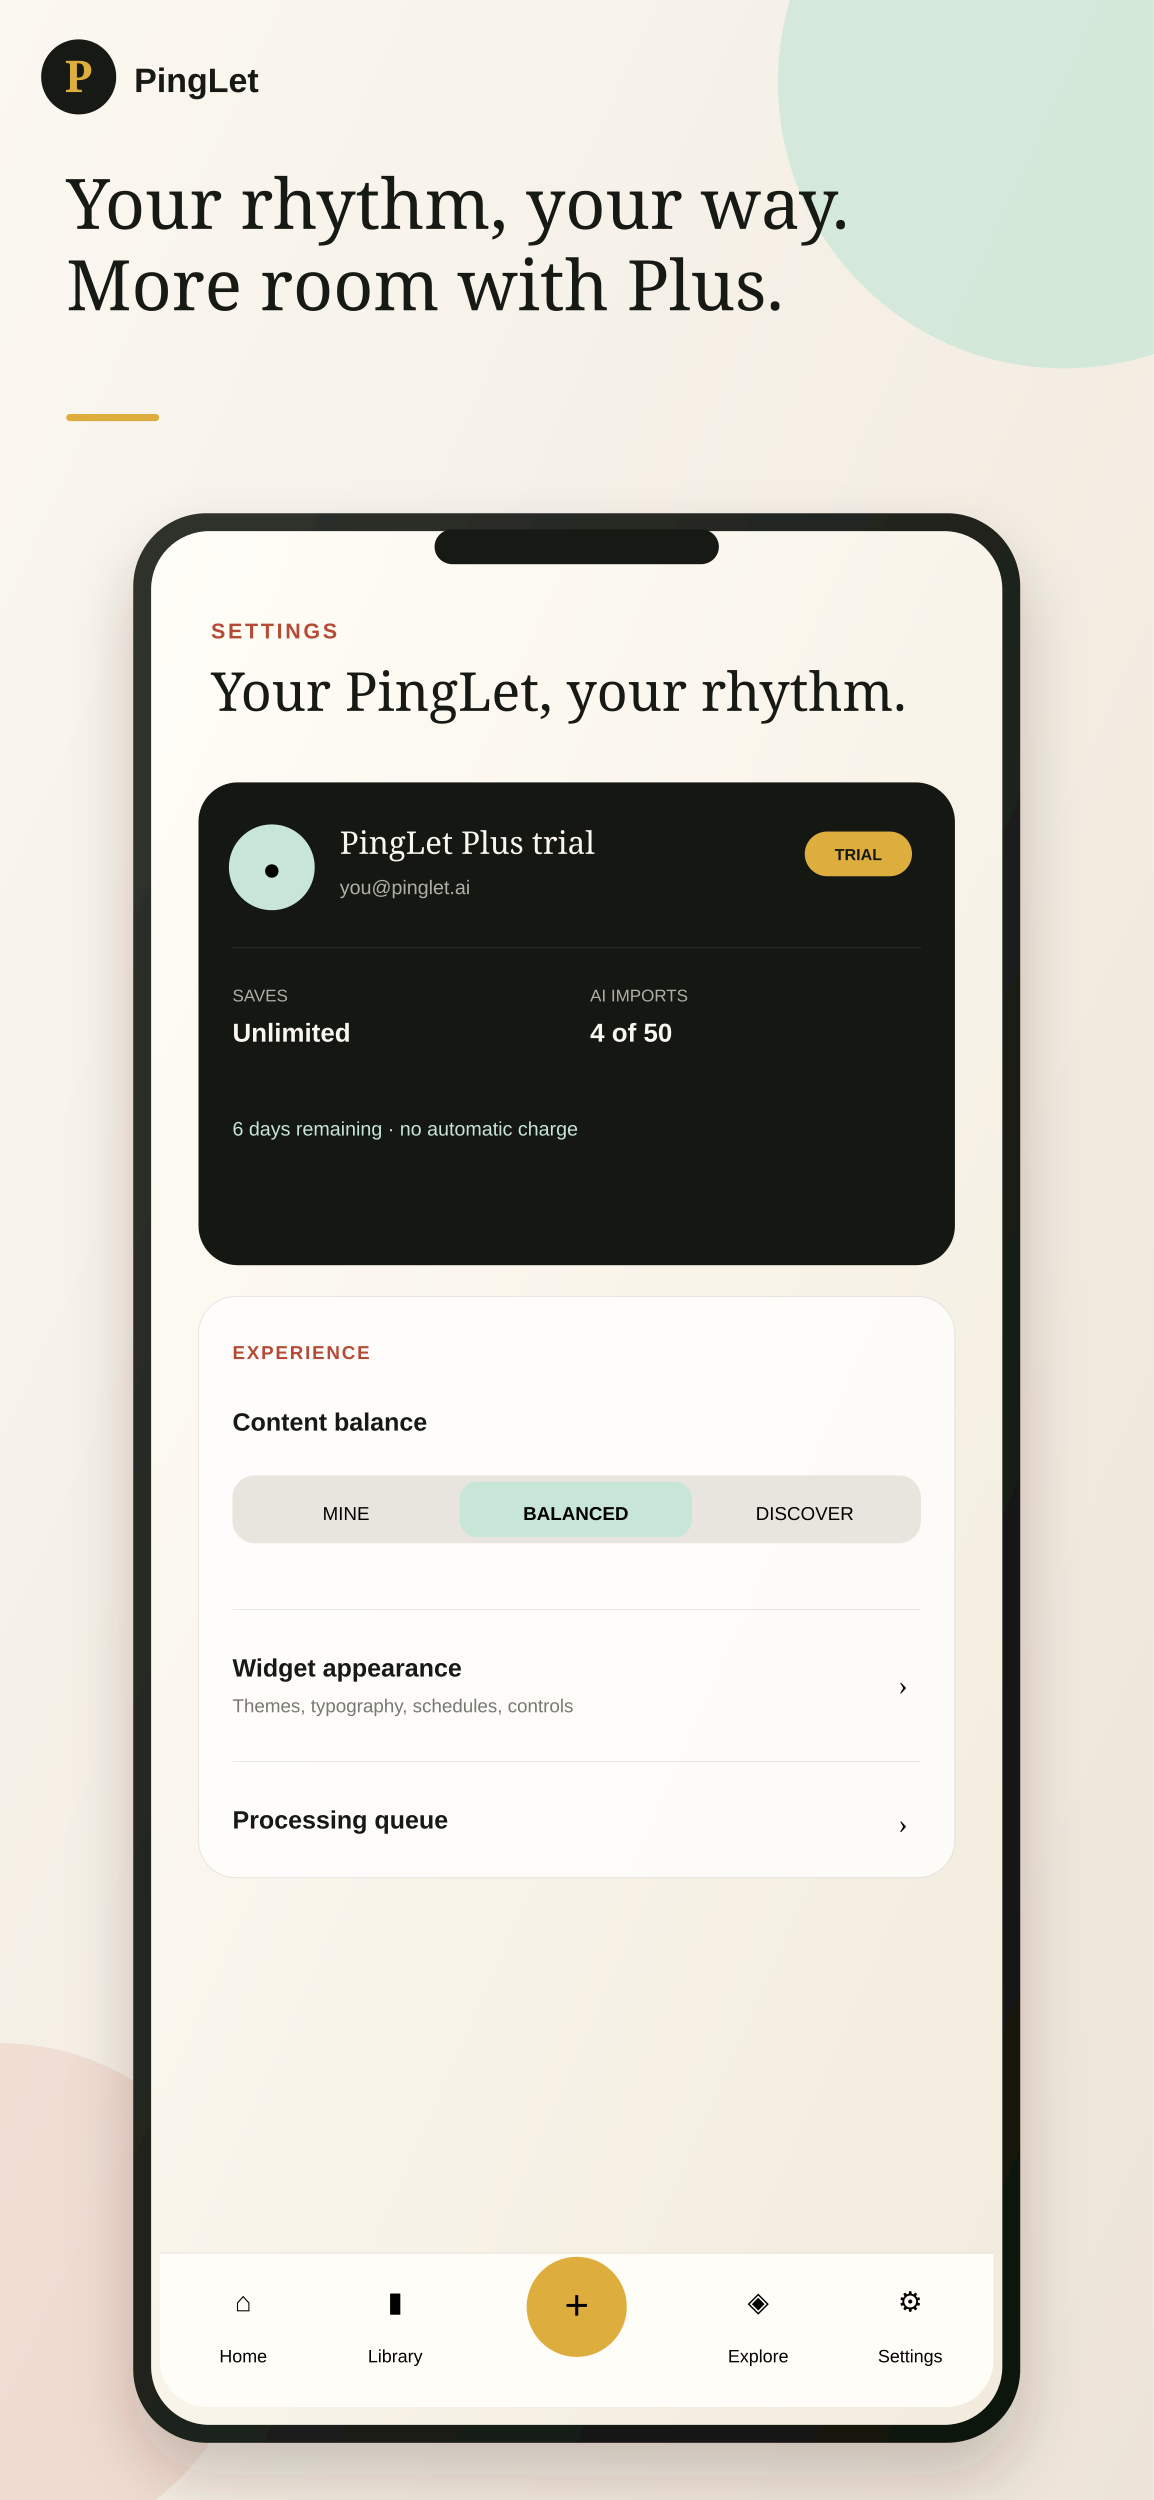
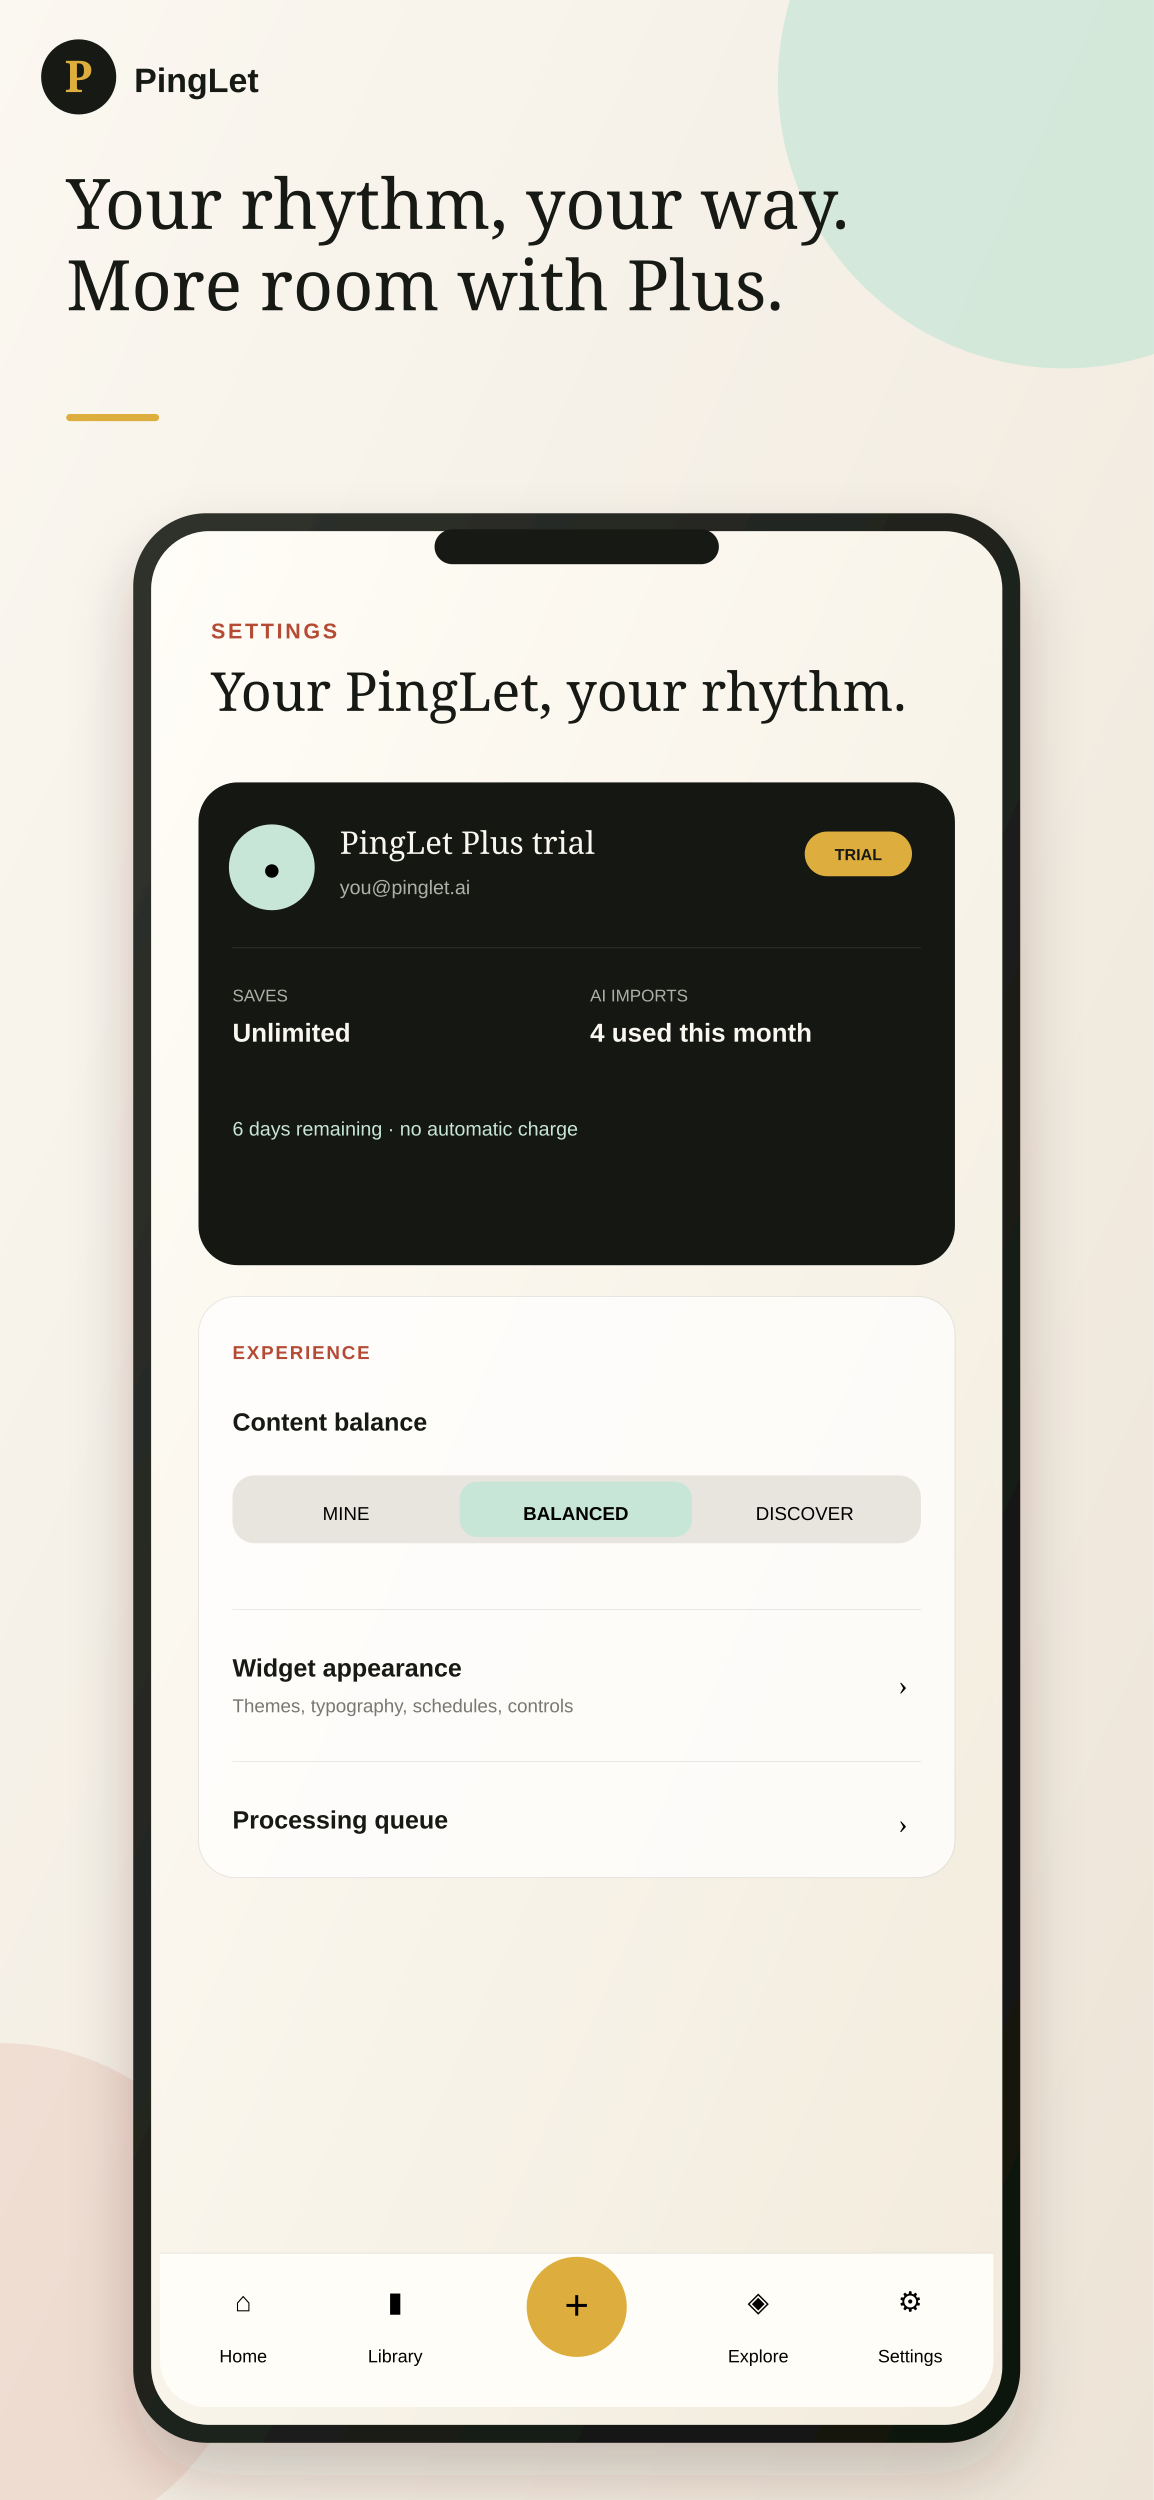
<svg xmlns="http://www.w3.org/2000/svg" width="1290" height="2796" viewBox="0 0 1290 2796">
  <defs>
    <linearGradient id="bg" x1="0" y1="0" x2="1" y2="1">
      <stop stop-color="#FBF8F1" />
      <stop offset="1" stop-color="#EDE4D7" />
    </linearGradient>
    <linearGradient id="phone" x1="0" y1="0" x2="1" y2="1">
      <stop stop-color="#30332C" />
      <stop offset="1" stop-color="#0F110E" />
    </linearGradient>
    <linearGradient id="screen" x1="0" y1="0" x2="1" y2="1">
      <stop stop-color="#FFFDF7" />
      <stop offset="1" stop-color="#F2EBDD" />
    </linearGradient>
    <filter id="shadow" x="-30%" y="-20%" width="160%" height="160%">
      <feDropShadow dx="0" dy="36" stdDeviation="34" flood-color="#2E271C" flood-opacity=".22" />
    </filter>
    <clipPath id="clip">
      <rect x="179" y="614" width="932" height="2078" rx="52" />
    </clipPath>
  </defs>
  <rect width="1290" height="2796" fill="url(#bg)" />
  <circle cx="1190" cy="92" r="320" fill="#C7E6D7" opacity=".72" />
  <circle cx="0" cy="2570" r="285" fill="#E7C0B2" opacity=".38" />
  <circle cx="88" cy="86" r="42" fill="#171914" />
  <text x="88" y="103" text-anchor="middle" fill="#DDAE3D" font-family="Georgia,serif" font-size="49" font-weight="700">P</text>
  <text x="150" y="103" fill="#171914" font-family="Arial,sans-serif" font-size="38" font-weight="700">PingLet</text>
  <text x="74" y="256" fill="#171914" font-family="Georgia,serif" font-size="78">
    <tspan x="74">Your rhythm, your way.</tspan>
    <tspan x="74" dy="91">More room with Plus.</tspan>
  </text>
  <rect x="74" y="463" width="104" height="8" rx="4" fill="#DDAE3D" />
  <rect x="149" y="574" width="992" height="2158" rx="82" fill="url(#phone)" filter="url(#shadow)" />
  <rect x="169" y="594" width="952" height="2118" rx="65" fill="url(#screen)" />
  <g clip-path="url(#clip)">
    <rect x="179" y="614" width="932" height="2078" fill="url(#screen)" />
    <text x="236" y="714" fill="#B54B35" font-family="Arial" font-size="24" font-weight="700" letter-spacing="3">SETTINGS</text>
    <text x="236" y="795" fill="#171914" font-family="Georgia" font-size="60">Your PingLet, your rhythm.</text>
    <rect x="222" y="875" width="846" height="540" rx="44" fill="#151712" />
    <circle cx="304" cy="970" r="48" fill="#C7E6D7" />
    <text x="304" y="984" text-anchor="middle" font-size="35">●</text>
    <text x="380" y="955" fill="#FAF7F0" font-family="Georgia" font-size="35">PingLet Plus trial</text>
    <text x="380" y="1000" fill="#AEB0A8" font-family="Arial" font-size="22">you@pinglet.ai</text>
    <rect x="900" y="930" width="120" height="50" rx="25" fill="#DDAE3D" />
    <text x="960" y="962" text-anchor="middle" fill="#171914" font-family="Arial" font-size="18" font-weight="700">TRIAL</text>
    <line x1="260" y1="1060" x2="1030" y2="1060" stroke="#FFFFFF" stroke-opacity=".12" />
    <text x="260" y="1120" fill="#AEB0A8" font-family="Arial" font-size="19">SAVES</text>
    <text x="260" y="1165" fill="#FAF7F0" font-family="Arial" font-size="29" font-weight="700">Unlimited</text>
    <text x="660" y="1120" fill="#AEB0A8" font-family="Arial" font-size="19">AI IMPORTS</text>
-     <text x="660" y="1165" fill="#FAF7F0" font-family="Arial" font-size="29" font-weight="700">4 of 50</text>
+     <text x="660" y="1165" fill="#FAF7F0" font-family="Arial" font-size="29" font-weight="700">4 used this month</text>
    <text x="260" y="1270" fill="#C7E6D7" font-family="Arial" font-size="22">6 days remaining · no automatic charge</text>
    <rect x="222" y="1450" width="846" height="650" rx="42" fill="#FFFFFF" fill-opacity=".74" stroke="#171914" stroke-opacity=".1" />
    <text x="260" y="1520" fill="#B54B35" font-family="Arial" font-size="21" font-weight="700" letter-spacing="2">EXPERIENCE</text>
    <text x="260" y="1600" fill="#171914" font-family="Arial" font-size="28" font-weight="700">Content balance</text>
    <rect x="260" y="1650" width="770" height="76" rx="25" fill="#E8E5DE" />
    <rect x="514" y="1657" width="260" height="62" rx="20" fill="#C7E6D7" />
    <text x="387" y="1700" text-anchor="middle" font-family="Arial" font-size="21">MINE</text>
    <text x="644" y="1700" text-anchor="middle" font-family="Arial" font-size="21" font-weight="700">BALANCED</text>
    <text x="900" y="1700" text-anchor="middle" font-family="Arial" font-size="21">DISCOVER</text>
    <line x1="260" y1="1800" x2="1030" y2="1800" stroke="#171914" stroke-opacity=".1" />
    <text x="260" y="1875" fill="#171914" font-family="Arial" font-size="28" font-weight="700">Widget appearance</text>
    <text x="260" y="1915" fill="#77786F" font-family="Arial" font-size="21">Themes, typography, schedules, controls</text>
    <text x="1015" y="1895" text-anchor="end" font-size="31">›</text>
    <line x1="260" y1="1970" x2="1030" y2="1970" stroke="#171914" stroke-opacity=".1" />
    <text x="260" y="2045" fill="#171914" font-family="Arial" font-size="28" font-weight="700">Processing queue</text>
    <text x="1015" y="2050" text-anchor="end" font-size="31">›</text>
    <rect x="179" y="2520" width="932" height="172" fill="#FFFDF7" />
    <line x1="179" y1="2520" x2="1111" y2="2520" stroke="#171914" stroke-opacity=".09" />
    <text x="272" y="2585" text-anchor="middle" font-family="Arial" font-size="31">⌂</text>
    <text x="272" y="2642" text-anchor="middle" font-family="Arial" font-size="20">Home</text>
    <text x="442" y="2585" text-anchor="middle" font-family="Arial" font-size="31">▮</text>
    <text x="442" y="2642" text-anchor="middle" font-family="Arial" font-size="20">Library</text>
    <circle cx="645" cy="2580" r="56" fill="#DDAE3D" />
    <text x="645" y="2594" text-anchor="middle" font-family="Arial" font-size="47">+</text>
    <text x="848" y="2585" text-anchor="middle" font-family="Arial" font-size="31">◈</text>
    <text x="848" y="2642" text-anchor="middle" font-family="Arial" font-size="20">Explore</text>
    <text x="1018" y="2585" text-anchor="middle" font-family="Arial" font-size="31">⚙</text>
    <text x="1018" y="2642" text-anchor="middle" font-family="Arial" font-size="20">Settings</text>
  </g>
  <rect x="486" y="592" width="318" height="39" rx="20" fill="#171914" />
</svg>
